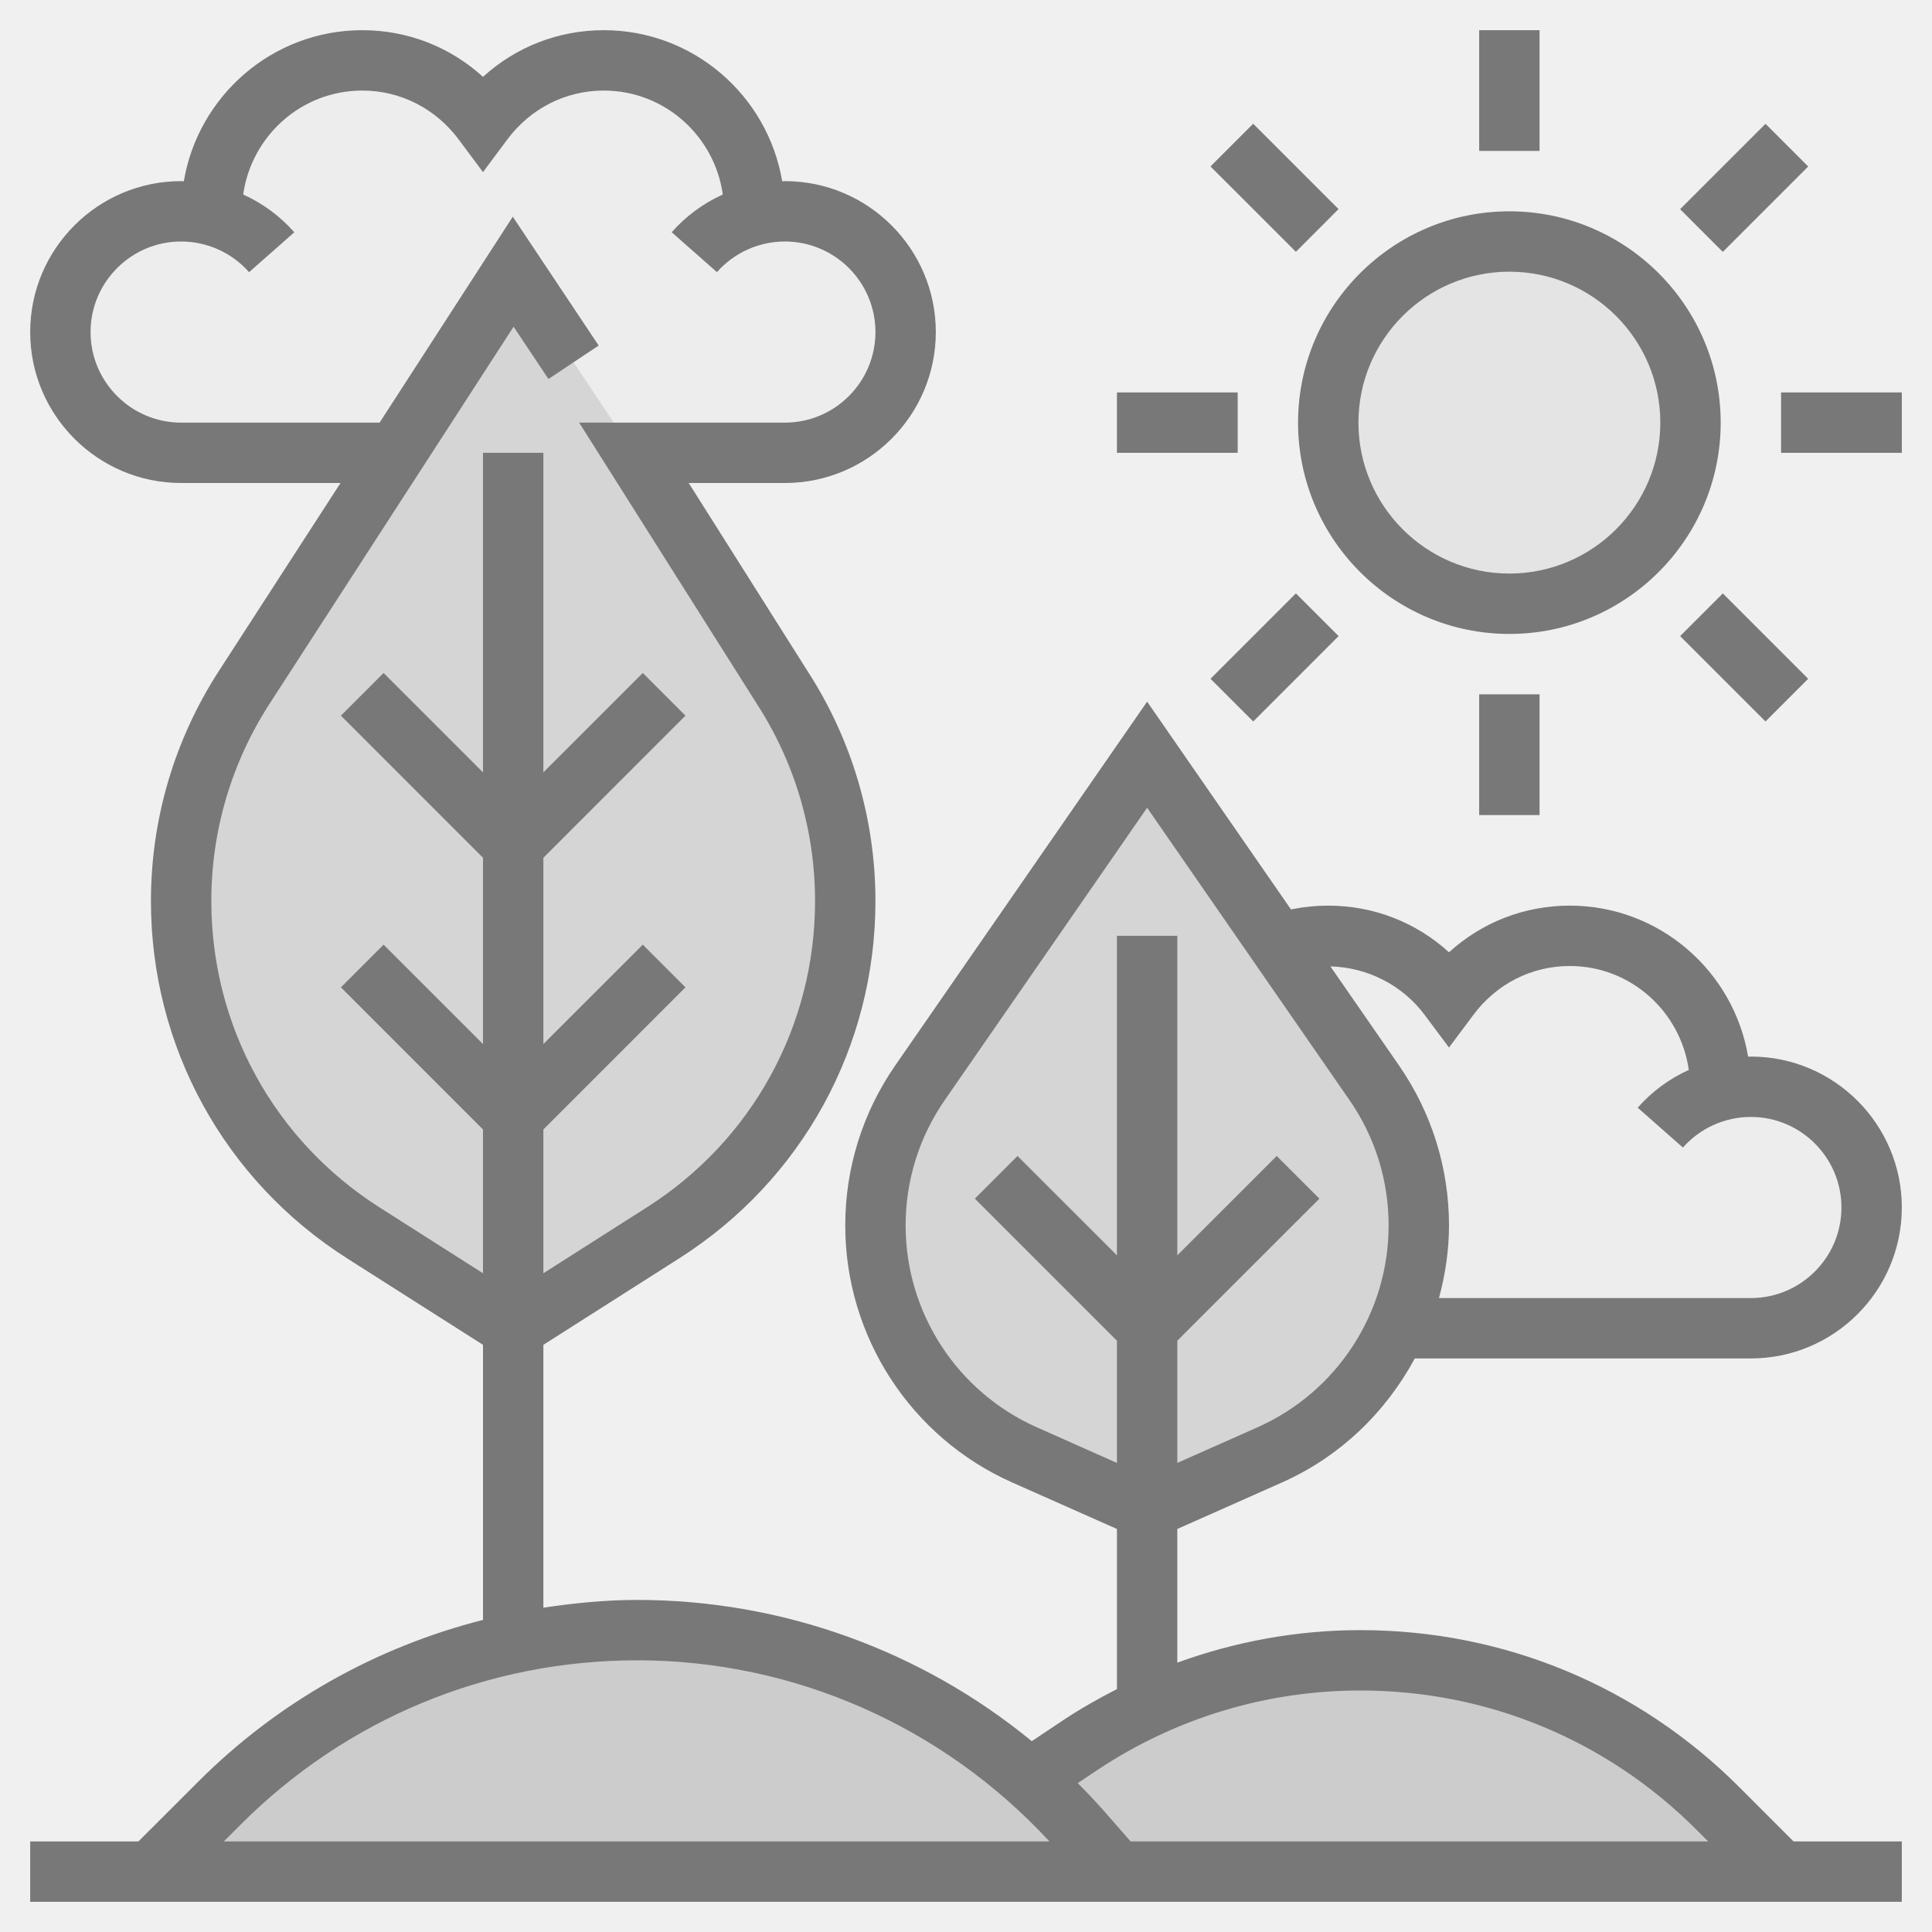
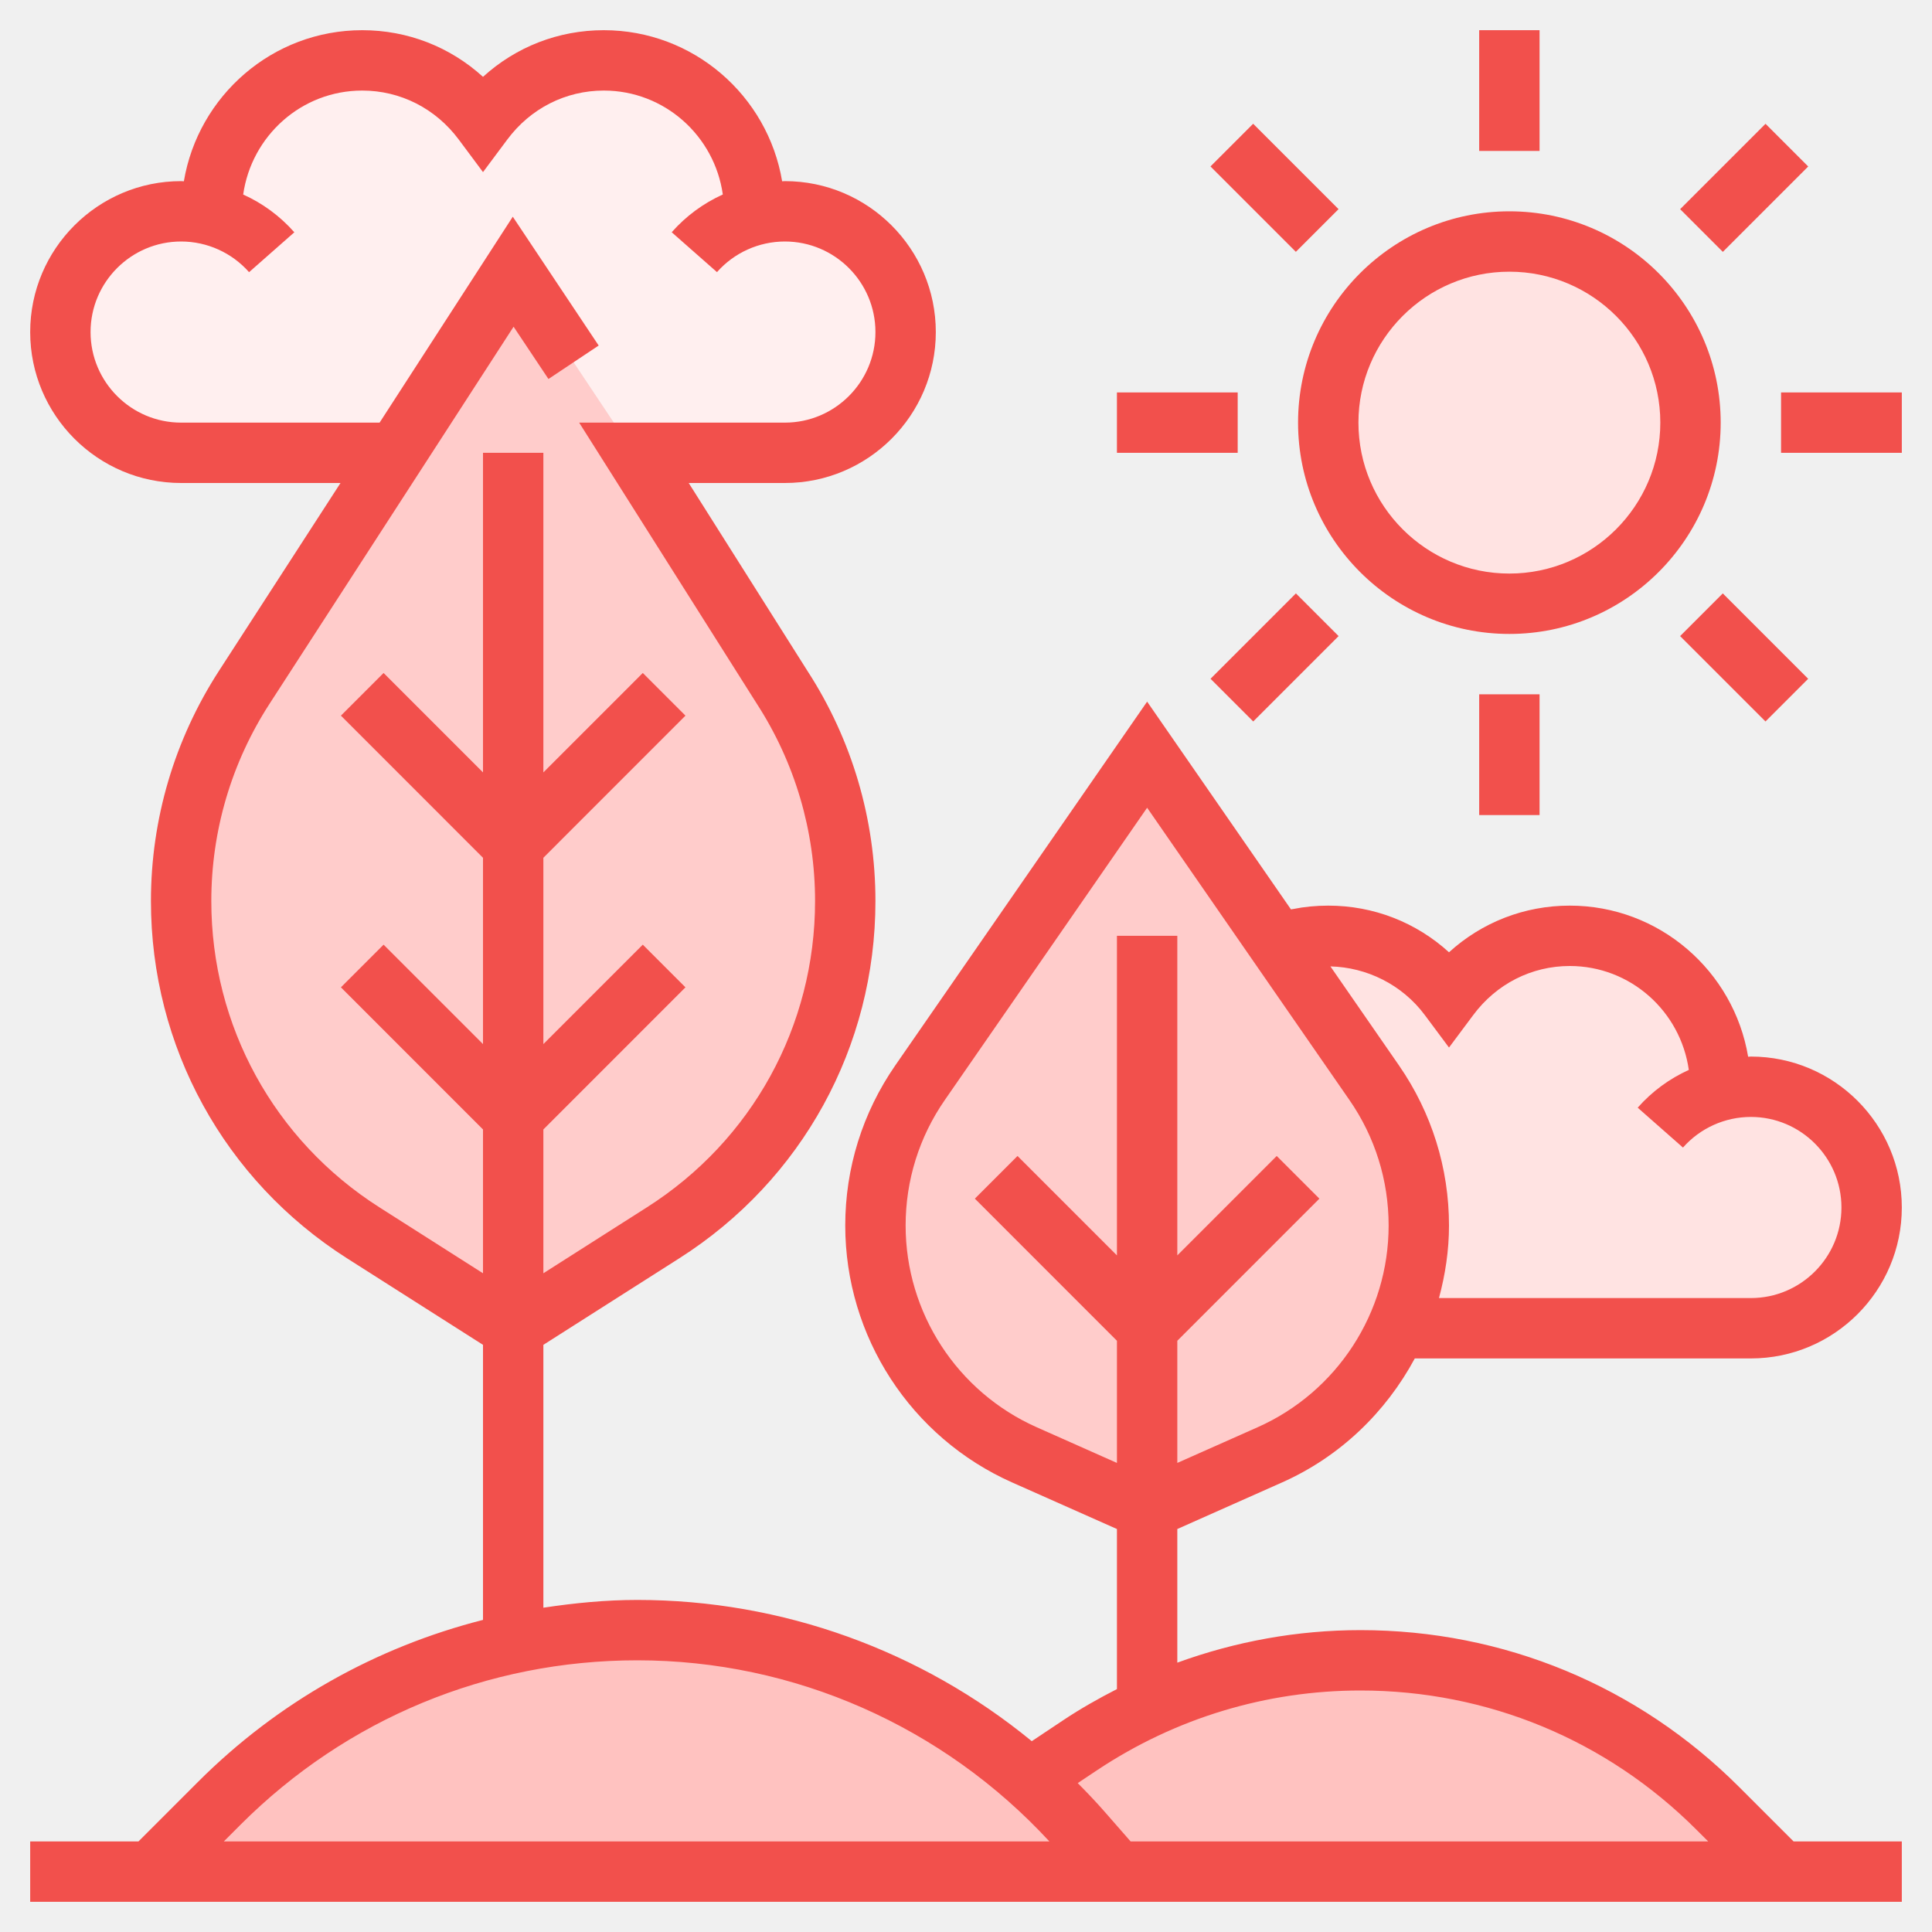
- <svg xmlns="http://www.w3.org/2000/svg" width="48" height="48" viewBox="0 0 48 48" fill="none">
-   <g style="mix-blend-mode:luminosity" opacity="0.5" clip-path="url(#clip0_3_229)">
-     <path d="M28.5 42.428C29.04 42.172 29.595 41.962 30.165 41.79C31.335 41.43 32.565 41.25 33.803 41.25C37.133 41.25 40.32 42.57 42.675 44.925L44.25 46.5H27.75L26.887 45.517C26.475 45.045 26.04 44.602 25.575 44.197L26.835 43.358C27.367 43.005 27.922 42.69 28.5 42.428Z" fill="#CF9E76" />
-     <path d="M27.75 46.5H3.75L5.445 44.805C6.825 43.425 8.445 42.345 10.215 41.617C11.977 40.89 13.89 40.5 15.832 40.5C19.448 40.5 22.905 41.828 25.575 44.197C26.04 44.602 26.475 45.045 26.887 45.517L27.75 46.5Z" fill="#CF9E76" />
-     <path d="M37.5 15C39.985 15 42 12.985 42 10.5C42 8.015 39.985 6 37.5 6C35.015 6 33 8.015 33 10.5C33 12.985 35.015 15 37.5 15Z" fill="#FCD770" />
-     <path d="M42.773 27.09C43.005 27.03 43.252 27 43.5 27C45.157 27 46.5 28.343 46.5 30C46.5 31.657 45.157 33 43.5 33H34.703C35.055 32.212 35.25 31.35 35.25 30.45C35.25 29.183 34.86 27.945 34.14 26.895L31.808 23.52L32.047 23.355L32.25 23.325C32.49 23.273 32.745 23.25 33 23.25C34.23 23.25 35.318 23.85 36 24.773C36.682 23.85 37.77 23.25 39 23.25C41.07 23.25 42.75 24.93 42.75 27L42.773 27.09Z" fill="#E6E9ED" />
-     <path d="M5.228 5.34L5.25 5.25C5.25 3.18 6.93 1.5 9 1.5C10.23 1.5 11.318 2.1 12 3.022C12.682 2.1 13.77 1.5 15 1.5C17.07 1.5 18.75 3.18 18.75 5.25L18.773 5.34C19.005 5.28 19.253 5.25 19.5 5.25C21.157 5.25 22.5 6.593 22.5 8.25C22.5 9.908 21.157 11.25 19.5 11.25H15.75L12.75 6.75L9.81 11.287L9.75 11.25H4.5C2.842 11.25 1.5 9.908 1.5 8.25C1.5 6.593 2.842 5.25 4.5 5.25C4.747 5.25 4.995 5.28 5.228 5.34Z" fill="#E6E9ED" />
-     <path d="M34.703 33C34.575 33.292 34.417 33.578 34.245 33.847C33.6 34.837 32.67 35.64 31.545 36.142L28.5 37.5L25.455 36.142C23.198 35.145 21.75 32.91 21.75 30.45C21.75 29.183 22.14 27.945 22.86 26.895L28.5 18.75L31.808 23.52L34.14 26.895C34.86 27.945 35.25 29.183 35.25 30.45C35.25 31.35 35.055 32.212 34.703 33Z" fill="#A0D468" />
-     <path d="M12.75 33L9.023 30.63C6.21 28.837 4.5 25.725 4.5 22.387C4.5 20.505 5.048 18.66 6.067 17.078L9.81 11.287L12.75 6.75L15.75 11.25L19.433 17.078C20.453 18.66 21 20.505 21 22.387C21 24.06 20.573 25.665 19.793 27.09C19.012 28.508 17.88 29.73 16.477 30.63L12.75 33Z" fill="#A0D468" />
-     <path d="M37.5 15.75C40.395 15.75 42.75 13.394 42.75 10.5C42.75 7.606 40.395 5.25 37.5 5.25C34.605 5.25 32.25 7.606 32.25 10.5C32.25 13.394 34.605 15.75 37.5 15.75ZM37.5 6.75C39.568 6.75 41.25 8.432 41.25 10.5C41.25 12.568 39.568 14.25 37.5 14.25C35.432 14.25 33.75 12.568 33.75 10.5C33.75 8.432 35.432 6.75 37.5 6.75Z" fill="black" />
-     <path d="M38.25 0.75H36.75V3.75H38.25V0.75Z" fill="black" />
-     <path d="M31.135 3.074L30.074 4.135L32.196 6.256L33.256 5.195L31.135 3.074Z" fill="black" />
-     <path d="M30.75 9.75H27.75V11.25H30.75V9.75Z" fill="black" />
-     <path d="M32.196 14.743L30.075 16.864L31.136 17.925L33.257 15.803L32.196 14.743Z" fill="black" />
-     <path d="M38.25 17.25H36.75V20.25H38.25V17.25Z" fill="black" />
-     <path d="M42.803 14.743L41.742 15.803L43.863 17.925L44.924 16.864L42.803 14.743Z" fill="black" />
-     <path d="M47.25 9.75H44.25V11.25H47.25V9.75Z" fill="black" />
-     <path d="M43.864 3.076L41.742 5.197L42.803 6.258L44.924 4.136L43.864 3.076Z" fill="black" />
-     <path d="M31.852 36.831C33.294 36.19 34.429 35.087 35.15 33.75H43.5C45.568 33.75 47.25 32.068 47.25 30C47.25 27.932 45.568 26.25 43.5 26.25C43.477 26.25 43.455 26.253 43.432 26.254C43.075 24.127 41.227 22.5 39 22.5C37.874 22.5 36.819 22.914 36 23.659C35.181 22.914 34.126 22.5 33 22.5C32.698 22.5 32.395 22.53 32.137 22.583L32.073 22.593L28.5 17.432L22.242 26.471C21.43 27.645 21 29.02 21 30.448C21 33.206 22.628 35.712 25.148 36.832L27.75 37.987V41.965C27.296 42.197 26.85 42.449 26.422 42.733L25.634 43.259C22.892 41.008 19.434 39.75 15.835 39.75C15.044 39.75 14.267 39.827 13.5 39.943V33.412L16.877 31.262C19.928 29.321 21.75 26.003 21.75 22.386C21.75 20.354 21.166 18.377 20.066 16.677L17.111 12H19.5C21.568 12 23.25 10.318 23.25 8.25C23.25 6.182 21.568 4.5 19.5 4.5C19.477 4.5 19.455 4.503 19.433 4.504C19.076 2.377 17.227 0.75 15 0.75C13.874 0.75 12.819 1.164 12 1.909C11.181 1.164 10.126 0.75 9 0.75C6.773 0.75 4.925 2.377 4.567 4.504C4.545 4.503 4.522 4.5 4.5 4.5C2.432 4.5 0.75 6.182 0.75 8.25C0.75 10.318 2.432 12 4.5 12H8.46L5.438 16.67C4.333 18.377 3.75 20.354 3.75 22.386C3.75 26.003 5.572 29.321 8.623 31.263L12 33.412V40.246C9.345 40.922 6.905 42.283 4.918 44.272L3.439 45.75H0.75V47.25H47.25V45.75H44.56L43.207 44.396C40.694 41.884 37.354 40.5 33.8 40.5C32.234 40.5 30.699 40.78 29.25 41.308V37.987L31.852 36.831ZM9.428 29.997C6.812 28.332 5.25 25.486 5.25 22.386C5.25 20.643 5.75 18.948 6.697 17.485L12.76 8.117L13.626 9.416L14.874 8.585L12.74 5.384L9.431 10.5H4.5C3.26 10.5 2.25 9.491 2.25 8.25C2.25 7.01 3.26 6 4.5 6C5.145 6 5.761 6.277 6.188 6.762L7.312 5.771C6.956 5.367 6.522 5.049 6.042 4.833C6.247 3.377 7.489 2.25 9 2.25C9.947 2.25 10.822 2.694 11.399 3.469L12 4.276L12.601 3.469C13.178 2.694 14.053 2.25 15 2.25C16.511 2.25 17.753 3.377 17.958 4.832C17.478 5.049 17.044 5.366 16.688 5.77L17.812 6.761C18.239 6.277 18.855 6 19.5 6C20.741 6 21.75 7.01 21.75 8.25C21.75 9.491 20.741 10.5 19.5 10.5H14.389L18.802 17.484C19.749 18.947 20.25 20.642 20.25 22.385C20.25 25.486 18.688 28.332 16.072 29.996L13.5 31.634V28.061L17.03 24.53L15.97 23.47L13.5 25.939V21.311L17.03 17.78L15.97 16.72L13.5 19.189V11.25H12V19.189L9.53 16.72L8.47 17.78L12 21.311V25.939L9.53 23.47L8.47 24.53L12 28.061V31.634L9.428 29.997ZM5.978 45.332C8.611 42.7 12.111 41.25 15.835 41.25C19.733 41.25 23.436 42.893 26.072 45.75H5.561L5.978 45.332ZM42.146 45.457L42.44 45.75H28.09L27.454 45.023C27.235 44.773 27.008 44.534 26.776 44.301L27.254 43.982C29.2 42.685 31.463 42 33.8 42C36.953 42 39.916 43.228 42.146 45.457ZM35.398 25.219L36 26.026L36.602 25.219C37.178 24.444 38.053 24 39 24C40.511 24 41.752 25.127 41.958 26.582C41.478 26.799 41.044 27.116 40.688 27.52L41.812 28.511C42.239 28.027 42.855 27.75 43.5 27.75C44.74 27.75 45.75 28.759 45.75 30C45.75 31.241 44.74 32.25 43.5 32.25H35.751C35.907 31.669 36 31.067 36 30.448C36 29.02 35.57 27.646 34.758 26.471L33.054 24.01C33.955 24.032 34.834 24.461 35.398 25.219ZM25.758 35.46C23.779 34.581 22.5 32.613 22.5 30.448C22.5 29.326 22.837 28.247 23.476 27.326L28.5 20.068L33.524 27.326C34.163 28.247 34.5 29.326 34.5 30.448C34.5 32.614 33.221 34.582 31.242 35.461L29.25 36.346V33.31L32.78 29.78L31.72 28.72L29.25 31.189V23.25H27.75V31.189L25.28 28.72L24.22 29.78L27.75 33.31V36.346L25.758 35.46Z" fill="black" />
+ <svg xmlns="http://www.w3.org/2000/svg" width="100%" height="100%" viewBox="0 0 48 48" version="1.1" xml:space="preserve" style="fill-rule:evenodd;clip-rule:evenodd;stroke-linejoin:round;stroke-miterlimit:2;">
+   <g transform="matrix(1,0,0,1,-128,0)">
+     <g transform="matrix(1,0,0,1,128,0)">
+       <rect id="Artboard1" x="0" y="0" width="48" height="48" style="fill:none;" />
+       <g id="Artboard11">
+         <g transform="matrix(1,0,0,1,28.5,45.3215)">
+           <path d="M0,-2.894C0.54,-3.149 1.095,-3.359 1.665,-3.532C2.835,-3.892 4.065,-4.072 5.303,-4.072C8.633,-4.072 11.82,-2.752 14.175,-0.397L15.75,1.178L-0.75,1.178L-1.613,0.196C-2.025,-0.277 -2.46,-0.719 -2.925,-1.124L-1.665,-1.964C-1.132,-2.317 -0.577,-2.632 0,-2.894" style="fill:rgb(255,194,192);fill-rule:nonzero;" />
+         </g>
+         <g transform="matrix(1,0,0,1,27.75,40.5)">
+           <path d="M0,6L-24,6L-22.305,4.305C-20.925,2.925 -19.305,1.845 -17.535,1.117C-15.773,0.39 -13.86,0 -11.917,0C-8.303,0 -4.845,1.327 -2.175,3.697C-1.71,4.102 -1.275,4.545 -0.863,5.018L0,6Z" style="fill:rgb(255,194,192);fill-rule:nonzero;" />
+         </g>
+         <g transform="matrix(1,0,0,1,37.5,6)">
+           <path d="M0,9C2.485,9 4.5,6.985 4.5,4.5C4.5,2.015 2.485,0 0,0C-2.485,0 -4.5,2.015 -4.5,4.5C-4.5,6.985 -2.485,9 0,9" style="fill:rgb(255,227,226);fill-rule:nonzero;" />
+         </g>
+         <g transform="matrix(1,0,0,1,42.7725,29.16)">
+           <path d="M0,-2.07C0.232,-2.13 0.48,-2.16 0.727,-2.16C2.385,-2.16 3.727,-0.817 3.727,0.84C3.727,2.498 2.385,3.84 0.727,3.84L-8.07,3.84C-7.717,3.052 -7.523,2.19 -7.523,1.29C-7.523,0.022 -7.913,-1.215 -8.633,-2.265L-10.965,-5.64L-10.725,-5.805L-10.523,-5.835C-10.283,-5.888 -10.028,-5.91 -9.773,-5.91C-8.543,-5.91 -7.455,-5.31 -6.773,-4.388C-6.09,-5.31 -5.003,-5.91 -3.773,-5.91C-1.702,-5.91 -0.023,-4.23 -0.023,-2.16L0,-2.07Z" style="fill:rgb(255,227,226);fill-rule:nonzero;" />
+         </g>
+         <g transform="matrix(1,0,0,1,5.2275,7.447)">
+           <path d="M0,-2.107L0.023,-2.197C0.023,-4.267 1.702,-5.947 3.773,-5.947C5.003,-5.947 6.09,-5.347 6.773,-4.425C7.455,-5.347 8.543,-5.947 9.773,-5.947C11.843,-5.947 13.523,-4.267 13.523,-2.197L13.545,-2.107C13.778,-2.167 14.025,-2.197 14.273,-2.197C15.93,-2.197 17.273,-0.854 17.273,0.803C17.273,2.461 15.93,3.803 14.273,3.803L10.523,3.803L7.523,-0.697L4.583,3.84L4.523,3.803L-0.727,3.803C-2.385,3.803 -3.727,2.461 -3.727,0.803C-3.727,-0.854 -2.385,-2.197 -0.727,-2.197C-0.48,-2.197 -0.232,-2.167 0,-2.107" style="fill:rgb(255,239,239);fill-rule:nonzero;" />
+         </g>
+         <g transform="matrix(1,0,0,1,34.7025,23.25)">
+           <path d="M0,9.75C-0.128,10.042 -0.285,10.327 -0.458,10.598C-1.102,11.587 -2.033,12.39 -3.158,12.893L-6.202,14.25L-9.247,12.893C-11.505,11.895 -12.952,9.66 -12.952,7.2C-12.952,5.932 -12.563,4.695 -11.842,3.645L-6.202,-4.5L-2.895,0.27L-0.562,3.645C0.158,4.695 0.548,5.932 0.548,7.2C0.548,8.1 0.353,8.962 0,9.75" style="fill:rgb(255,204,203);fill-rule:nonzero;" />
+         </g>
+         <g transform="matrix(1,0,0,1,12.75,6.75)">
+           <path d="M0,26.25L-3.727,23.88C-6.54,22.087 -8.25,18.975 -8.25,15.637C-8.25,13.755 -7.702,11.91 -6.682,10.327L-2.94,4.537L0,0L3,4.5L6.682,10.327C7.702,11.91 8.25,13.755 8.25,15.637C8.25,17.31 7.822,18.915 7.042,20.34C6.262,21.757 5.13,22.98 3.728,23.88L0,26.25Z" style="fill:rgb(255,204,203);fill-rule:nonzero;" />
+         </g>
+         <g transform="matrix(1,0,0,1,37.5,14.25)">
+           <path d="M0,-7.5C2.068,-7.5 3.75,-5.818 3.75,-3.75C3.75,-1.682 2.068,0 0,0C-2.068,0 -3.75,-1.682 -3.75,-3.75C-3.75,-5.818 -2.068,-7.5 0,-7.5M0,1.5C2.895,1.5 5.25,-0.856 5.25,-3.75C5.25,-6.644 2.895,-9 0,-9C-2.895,-9 -5.25,-6.644 -5.25,-3.75C-5.25,-0.856 -2.895,1.5 0,1.5" style="fill:rgb(242,80,76);fill-rule:nonzero;" />
+         </g>
+         <g transform="matrix(-1,0,0,1,75,-43.5)">
+           <rect x="36.75" y="44.25" width="1.5" height="3" style="fill:rgb(242,80,76);" />
+         </g>
+         <g transform="matrix(-0.707107,0.707107,0.707107,0.707107,33.1654,5.41519)">
+           <rect x="-0.219" y="-3.091" width="1.5" height="3" style="fill:rgb(242,80,76);" />
+         </g>
+         <g transform="matrix(-1,0,0,1,58.5,-27)">
+           <rect x="27.75" y="36.75" width="3" height="1.5" style="fill:rgb(242,80,76);" />
+         </g>
+         <g transform="matrix(-0.707107,0.707107,0.707107,0.707107,32.4165,17.8335)">
+           <rect x="-2.03" y="-2.341" width="3" height="1.5" style="fill:rgb(242,80,76);" />
+         </g>
+         <g transform="matrix(-1,0,0,1,75,-10.5)">
+           <rect x="36.75" y="27.75" width="1.5" height="3" style="fill:rgb(242,80,76);" />
+         </g>
+         <g transform="matrix(-0.707107,0.707107,0.707107,0.707107,44.8324,17.084)">
+           <rect x="-0.22" y="-3.091" width="1.5" height="3" style="fill:rgb(242,80,76);" />
+         </g>
+         <g transform="matrix(-1,0,0,1,91.5,-27)">
+           <rect x="44.25" y="36.75" width="3" height="1.5" style="fill:rgb(242,80,76);" />
+         </g>
+         <g transform="matrix(-0.707107,0.707107,0.707107,0.707107,44.0839,6.16657)">
+           <rect x="-2.03" y="-2.341" width="3" height="1.5" style="fill:rgb(242,80,76);" />
+         </g>
+         <g transform="matrix(1,0,0,1,25.758,12.54)">
+           <path d="M0,22.92C-1.979,22.041 -3.258,20.073 -3.258,17.908C-3.258,16.787 -2.921,15.707 -2.282,14.786L2.742,7.528L7.766,14.786C8.405,15.707 8.742,16.787 8.742,17.908C8.742,20.074 7.463,22.042 5.484,22.921L3.492,23.806L3.492,20.771L7.022,17.24L5.962,16.18L3.492,18.65L3.492,10.71L1.992,10.71L1.992,18.65L-0.478,16.18L-1.538,17.24L1.992,20.771L1.992,23.806L0,22.92ZM9.641,12.679L10.242,13.486L10.844,12.679C11.42,11.904 12.295,11.46 13.242,11.46C14.753,11.46 15.995,12.587 16.2,14.042C15.72,14.259 15.286,14.576 14.93,14.98L16.055,15.971C16.481,15.488 17.097,15.21 17.742,15.21C18.983,15.21 19.992,16.22 19.992,17.46C19.992,18.701 18.983,19.71 17.742,19.71L9.993,19.71C10.149,19.13 10.242,18.527 10.242,17.908C10.242,16.481 9.812,15.106 9,13.931L7.296,11.47C8.197,11.492 9.077,11.921 9.641,12.679M16.388,32.917L16.682,33.21L2.332,33.21L1.696,32.483C1.478,32.233 1.25,31.994 1.018,31.761L1.496,31.442C3.442,30.146 5.705,29.46 8.042,29.46C11.195,29.46 14.159,30.688 16.388,32.917M-19.78,32.792C-17.147,30.161 -13.647,28.71 -9.923,28.71C-6.025,28.71 -2.322,30.353 0.314,33.21L-20.197,33.21L-19.78,32.792ZM-16.33,17.457C-18.946,15.792 -20.508,12.947 -20.508,9.846C-20.508,8.103 -20.008,6.408 -19.061,4.945L-12.998,-4.423L-12.132,-3.124L-10.884,-3.955L-13.018,-7.156L-16.327,-2.04L-21.258,-2.04C-22.498,-2.04 -23.508,-3.049 -23.508,-4.29C-23.508,-5.531 -22.498,-6.54 -21.258,-6.54C-20.613,-6.54 -19.997,-6.262 -19.57,-5.778L-18.445,-6.769C-18.802,-7.173 -19.236,-7.491 -19.716,-7.707C-19.51,-9.163 -18.269,-10.29 -16.758,-10.29C-15.811,-10.29 -14.936,-9.846 -14.359,-9.071L-13.758,-8.264L-13.156,-9.071C-12.58,-9.846 -11.705,-10.29 -10.758,-10.29C-9.247,-10.29 -8.005,-9.163 -7.8,-7.708C-8.28,-7.491 -8.714,-7.174 -9.07,-6.77L-7.945,-5.779C-7.519,-6.262 -6.903,-6.54 -6.258,-6.54C-5.018,-6.54 -4.008,-5.531 -4.008,-4.29C-4.008,-3.049 -5.018,-2.04 -6.258,-2.04L-11.369,-2.04L-6.955,4.944C-6.009,6.407 -5.508,8.102 -5.508,9.845C-5.508,12.947 -7.07,15.792 -9.686,17.456L-12.258,19.094L-12.258,15.521L-8.728,11.99L-9.788,10.93L-12.258,13.4L-12.258,8.771L-8.728,5.24L-9.788,4.18L-12.258,6.65L-12.258,-1.29L-13.758,-1.29L-13.758,6.65L-16.228,4.18L-17.288,5.24L-13.758,8.771L-13.758,13.4L-16.228,10.93L-17.288,11.99L-13.758,15.521L-13.758,19.094L-16.33,17.457ZM6.094,24.291C7.536,23.65 8.672,22.547 9.392,21.21L17.742,21.21C19.81,21.21 21.492,19.528 21.492,17.46C21.492,15.392 19.81,13.71 17.742,13.71C17.72,13.71 17.697,13.713 17.674,13.714C17.318,11.587 15.469,9.96 13.242,9.96C12.116,9.96 11.061,10.374 10.242,11.119C9.423,10.374 8.368,9.96 7.242,9.96C6.94,9.96 6.637,9.99 6.379,10.043L6.315,10.053L2.742,4.892L-3.516,13.931C-4.328,15.105 -4.758,16.48 -4.758,17.908C-4.758,20.666 -3.13,23.172 -0.61,24.292L1.992,25.448L1.992,29.425C1.538,29.657 1.092,29.909 0.664,30.194L-0.124,30.719C-2.867,28.468 -6.324,27.21 -9.923,27.21C-10.714,27.21 -11.491,27.287 -12.258,27.403L-12.258,20.872L-8.881,18.722C-5.83,16.781 -4.008,13.463 -4.008,9.846C-4.008,7.814 -4.591,5.837 -5.692,4.137L-8.647,-0.54L-6.258,-0.54C-4.19,-0.54 -2.508,-2.222 -2.508,-4.29C-2.508,-6.358 -4.19,-8.04 -6.258,-8.04C-6.28,-8.04 -6.303,-8.037 -6.326,-8.036C-6.682,-10.163 -8.531,-11.79 -10.758,-11.79C-11.884,-11.79 -12.939,-11.376 -13.758,-10.631C-14.577,-11.376 -15.632,-11.79 -16.758,-11.79C-18.985,-11.79 -20.833,-10.163 -21.19,-8.036C-21.213,-8.037 -21.235,-8.04 -21.258,-8.04C-23.326,-8.04 -25.008,-6.358 -25.008,-4.29C-25.008,-2.222 -23.326,-0.54 -21.258,-0.54L-17.298,-0.54L-20.32,4.13C-21.424,5.837 -22.008,7.814 -22.008,9.846C-22.008,13.463 -20.186,16.781 -17.135,18.723L-13.758,20.872L-13.758,27.706C-16.413,28.382 -18.853,29.744 -20.84,31.732L-22.318,33.21L-25.008,33.21L-25.008,34.71L21.492,34.71L21.492,33.21L18.803,33.21L17.449,31.856C14.936,29.344 11.596,27.96 8.042,27.96C6.476,27.96 4.941,28.24 3.492,28.768L3.492,25.448L6.094,24.291Z" style="fill:rgb(242,80,76);fill-rule:nonzero;" />
+         </g>
+       </g>
+     </g>
  </g>
-   <defs>
-     <clipPath id="clip0_3_229">
-       <rect width="48" height="48" fill="white" />
-     </clipPath>
-   </defs>
</svg>
